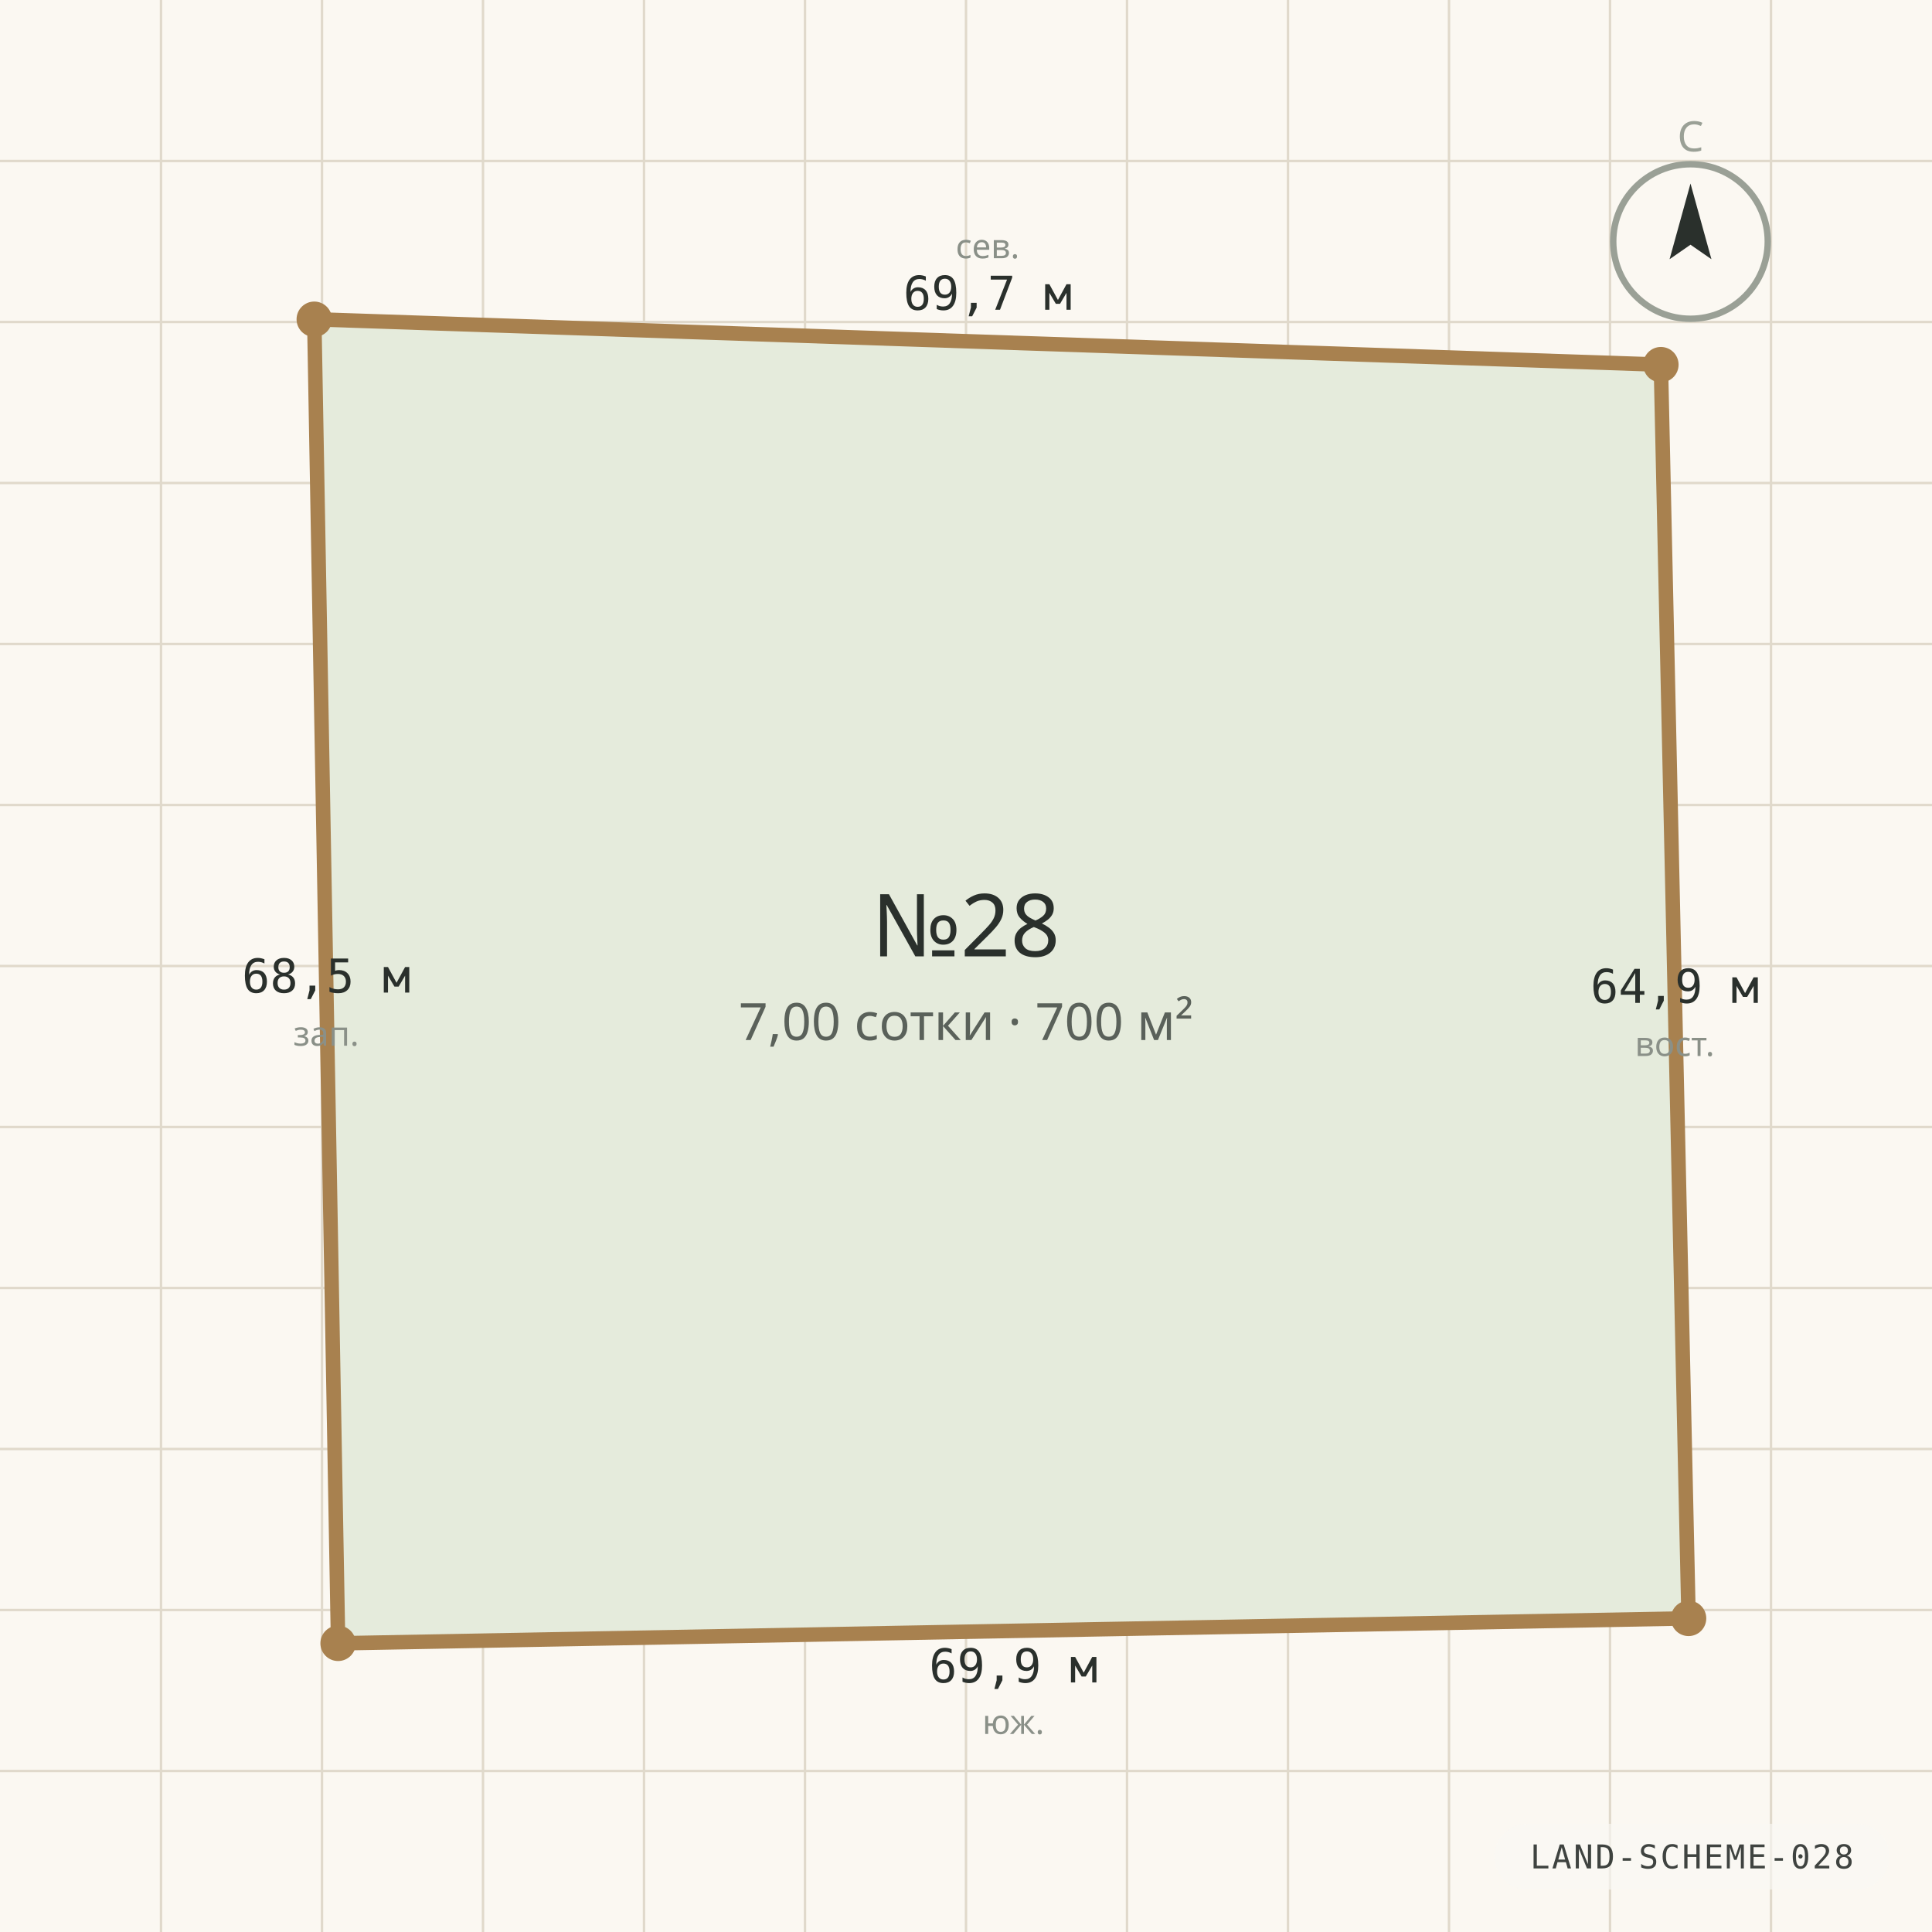
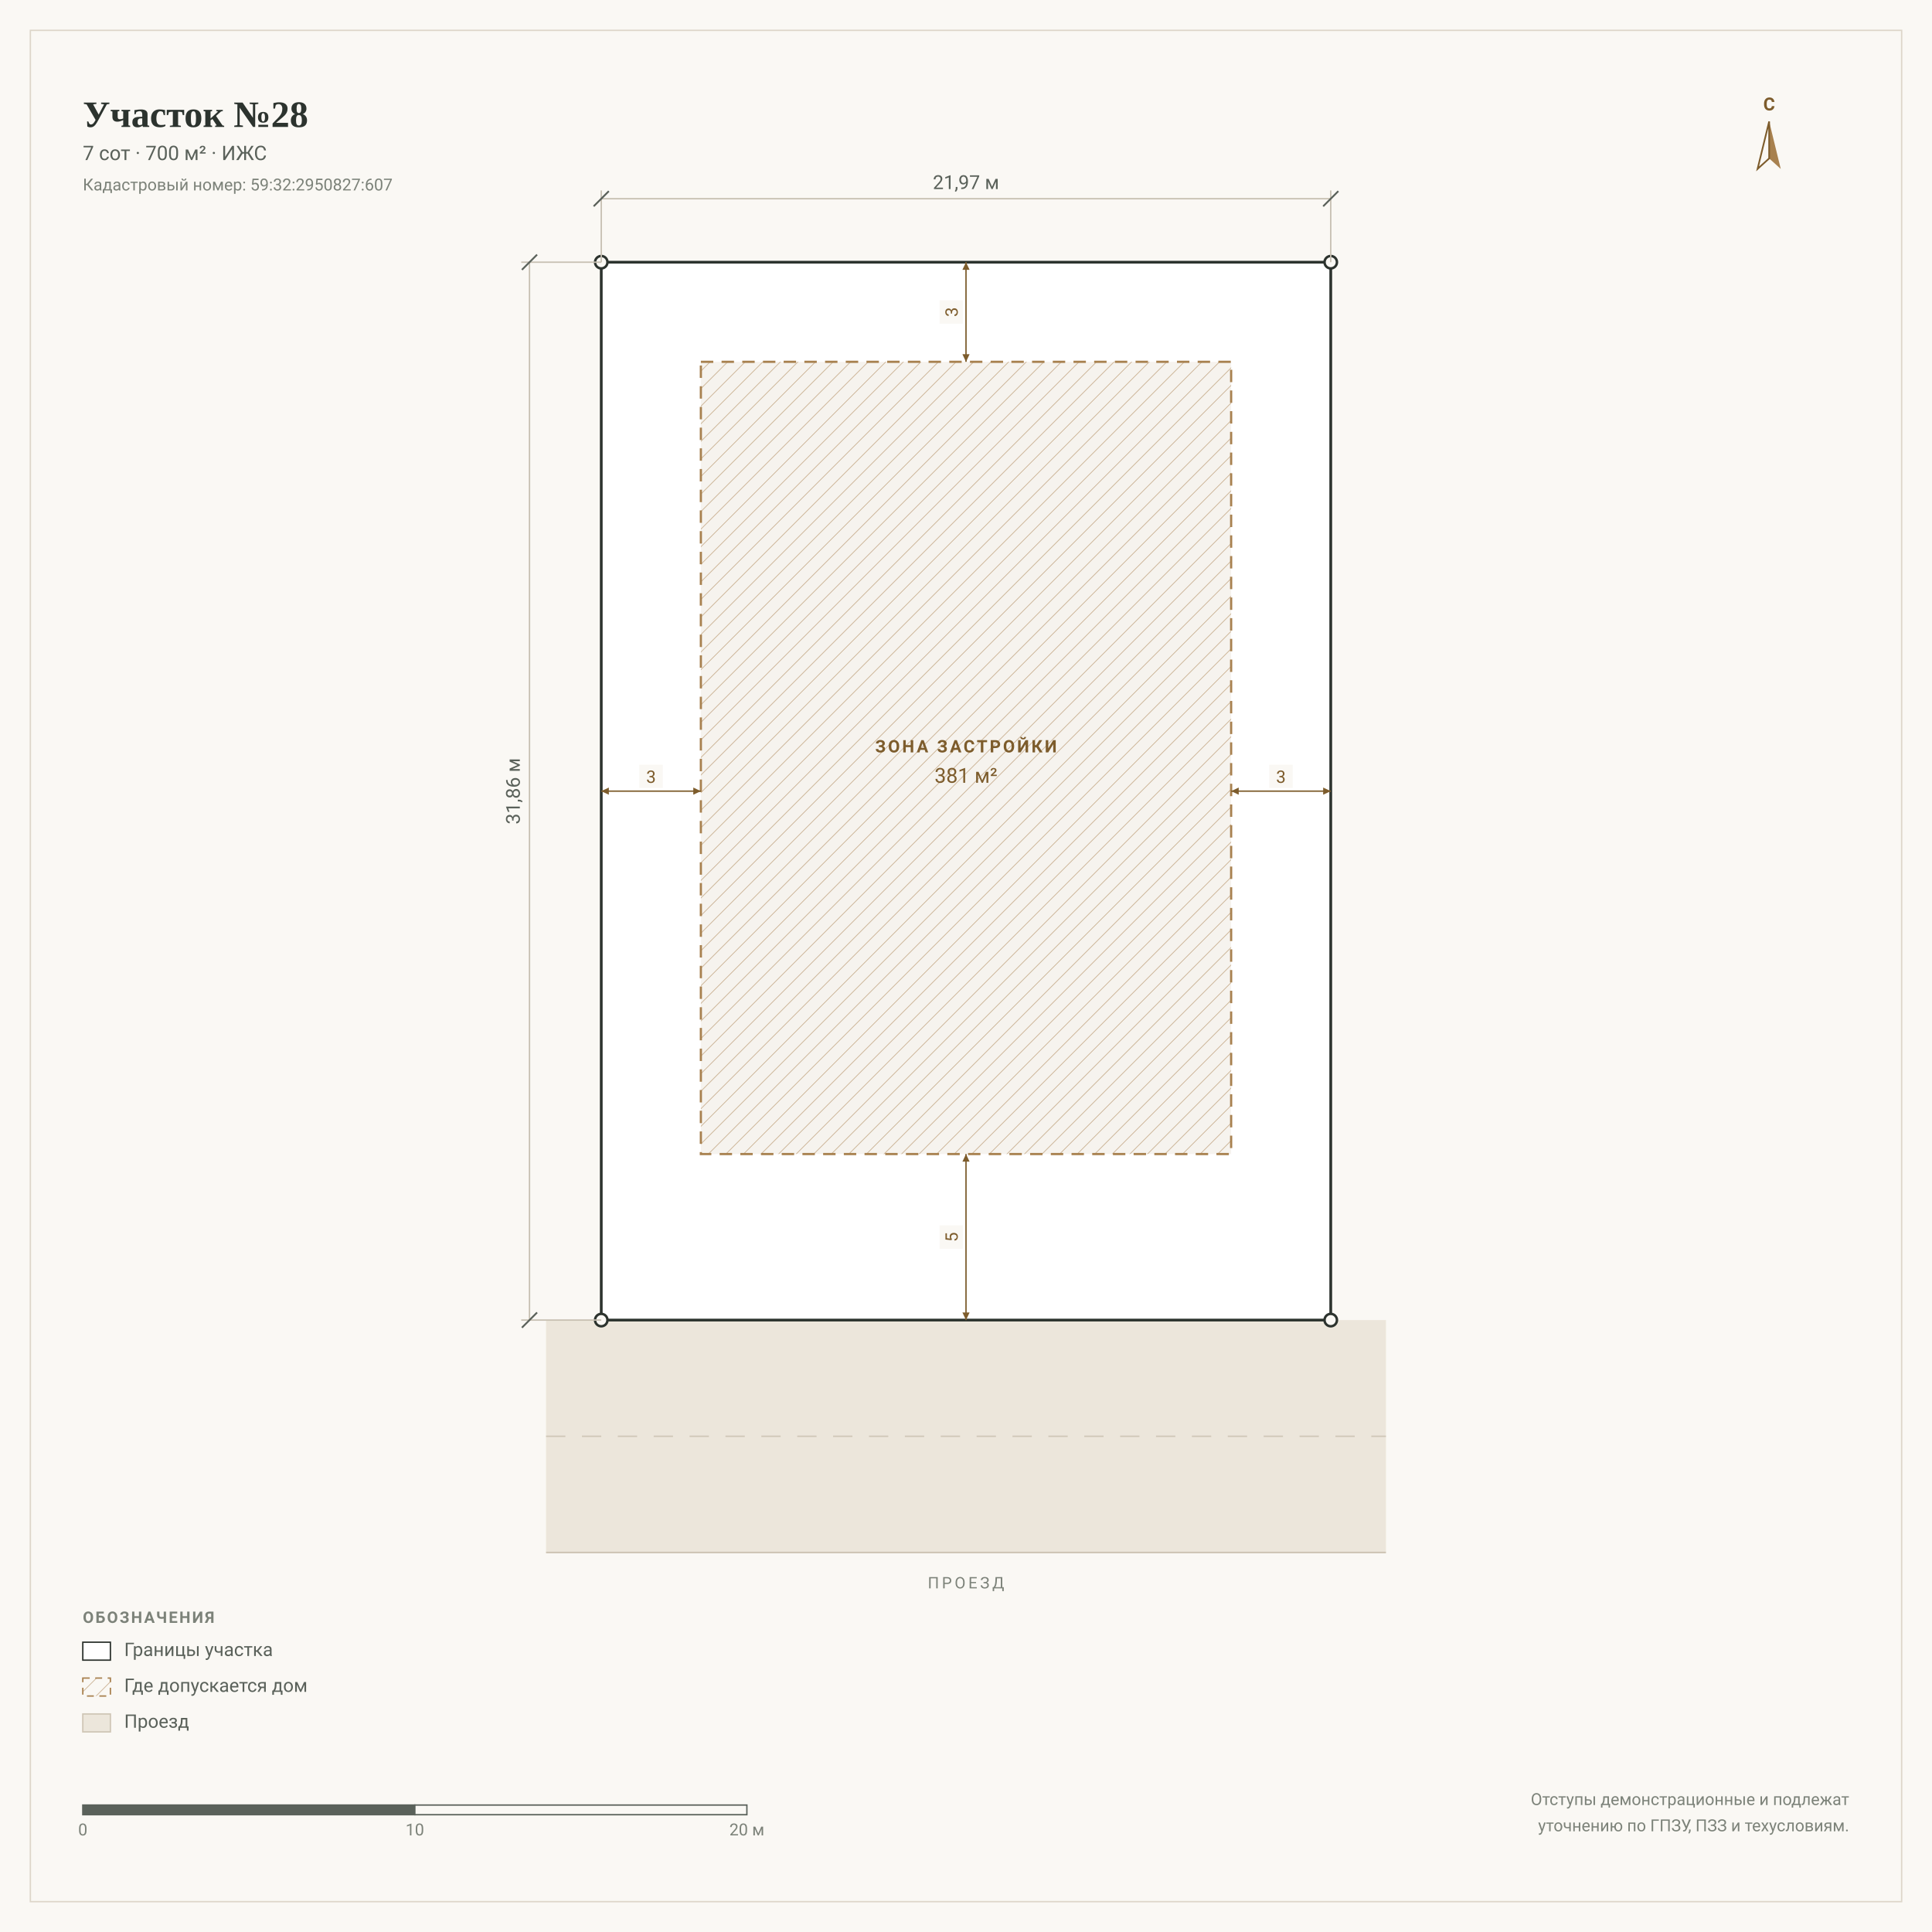
- <svg xmlns="http://www.w3.org/2000/svg" viewBox="0 0 1200 1200" width="1200" height="1200" role="img" aria-label="Схема границ участка №28" preserveAspectRatio="xMidYMid slice">
-   <rect width="1200" height="1200" fill="#FBF8F2" />
-   <g stroke="#E0D9CB" stroke-width="1.5">
-     <line x1="0" y1="100.0" x2="1200" y2="100.0" />
-     <line x1="100.0" y1="0" x2="100.0" y2="1200" />
-     <line x1="0" y1="200.0" x2="1200" y2="200.0" />
-     <line x1="200.0" y1="0" x2="200.0" y2="1200" />
-     <line x1="0" y1="300.0" x2="1200" y2="300.0" />
-     <line x1="300.0" y1="0" x2="300.0" y2="1200" />
-     <line x1="0" y1="400.0" x2="1200" y2="400.0" />
-     <line x1="400.0" y1="0" x2="400.0" y2="1200" />
-     <line x1="0" y1="500.0" x2="1200" y2="500.0" />
-     <line x1="500.0" y1="0" x2="500.0" y2="1200" />
-     <line x1="0" y1="600.0" x2="1200" y2="600.0" />
-     <line x1="600.0" y1="0" x2="600.0" y2="1200" />
-     <line x1="0" y1="700.0" x2="1200" y2="700.0" />
-     <line x1="700.0" y1="0" x2="700.0" y2="1200" />
-     <line x1="0" y1="800.0" x2="1200" y2="800.0" />
-     <line x1="800.0" y1="0" x2="800.0" y2="1200" />
-     <line x1="0" y1="900.0" x2="1200" y2="900.0" />
-     <line x1="900.0" y1="0" x2="900.0" y2="1200" />
-     <line x1="0" y1="1000.0" x2="1200" y2="1000.0" />
-     <line x1="1000.0" y1="0" x2="1000.0" y2="1200" />
-     <line x1="0" y1="1100.0" x2="1200" y2="1100.0" />
-     <line x1="1100.0" y1="0" x2="1100.0" y2="1200" />
+ <svg xmlns="http://www.w3.org/2000/svg" viewBox="0 0 1400 1400" width="1400" height="1400" role="img" aria-label="Схема участка №28: границы, отступы и зона застройки" font-family="'TT Commons Pro',-apple-system,BlinkMacSystemFont,'Segoe UI',Roboto,'Helvetica Neue',Arial,sans-serif">
+   <defs>
+     <pattern id="h-build" patternUnits="userSpaceOnUse" width="9" height="9" patternTransform="rotate(45)">
+       <line x1="0" y1="0" x2="0" y2="9" stroke="#a8814f" stroke-width="1.1" opacity=".5" />
+     </pattern>
+     <pattern id="h-sold" patternUnits="userSpaceOnUse" width="7" height="7" patternTransform="rotate(45)">
+       <line x1="0" y1="0" x2="0" y2="7" stroke="#7c8279" stroke-width="1" opacity=".45" />
+     </pattern>
+     <pattern id="h-forest" patternUnits="userSpaceOnUse" width="14" height="14">
+       <circle cx="4" cy="4" r="1.5" fill="#9fb188" opacity=".55" />
+       <circle cx="11" cy="10" r="1.1" fill="#9fb188" opacity=".4" />
+     </pattern>
+     <pattern id="h-water" patternUnits="userSpaceOnUse" width="26" height="12">
+       <path d="M0 6q6.5 -3 13 0t13 0" fill="none" stroke="#7d939b" stroke-width="1" opacity=".35" />
+     </pattern>
+   </defs>
+   <rect width="1400" height="1400" fill="#faf8f4" />
+   <rect x="395.693" y="956.575" width="608.614" height="168.425" fill="#ece6db" />
+   <line x1="395.693" y1="1125" x2="1004.307" y2="1125" stroke="#cfc6b6" stroke-width="1.2" />
+   <line x1="395.693" y1="1040.787" x2="1004.307" y2="1040.787" stroke="#cfc6b6" stroke-width="1" stroke-dasharray="14 12" />
+   <text x="700" y="1151" font-size="11.5" fill="#7c8279" text-anchor="middle" font-weight="400" letter-spacing="2">ПРОЕЗД</text>
+   <rect x="435.693" y="190" width="528.614" height="766.575" fill="#ffffff" stroke="#2c332e" stroke-width="2" />
+   <rect x="507.875" y="262.182" width="384.25" height="574.089" fill="#a8814f" opacity=".10" />
+   <rect x="507.875" y="262.182" width="384.25" height="574.089" fill="url(#h-build)" />
+   <rect x="507.875" y="262.182" width="384.25" height="574.089" fill="none" stroke="#a8814f" stroke-width="1.6" stroke-dasharray="9 6" />
+   <circle cx="435.693" cy="190" r="4.5" fill="#faf8f4" stroke="#2c332e" stroke-width="1.8" />
+   <circle cx="964.307" cy="190" r="4.5" fill="#faf8f4" stroke="#2c332e" stroke-width="1.8" />
+   <circle cx="435.693" cy="956.575" r="4.5" fill="#faf8f4" stroke="#2c332e" stroke-width="1.8" />
+   <circle cx="964.307" cy="956.575" r="4.5" fill="#faf8f4" stroke="#2c332e" stroke-width="1.8" />
+   <line x1="435.693" y1="190" x2="435.693" y2="138" stroke="#c6bfb1" stroke-width="1" />
+   <line x1="964.307" y1="190" x2="964.307" y2="138" stroke="#c6bfb1" stroke-width="1" />
+   <line x1="435.693" y1="144" x2="964.307" y2="144" stroke="#c6bfb1" stroke-width="1" />
+   <line x1="430.193" y1="149.5" x2="441.193" y2="138.5" stroke="#5a615a" stroke-width="1.3" />
+   <line x1="958.807" y1="149.5" x2="969.807" y2="138.5" stroke="#5a615a" stroke-width="1.3" />
+   <rect x="667.56" y="122.258" width="64.88" height="18.9" fill="#faf8f4" />
+   <text x="700" y="137" font-size="14" fill="#5a615a" text-anchor="middle" font-weight="400">21,97 м</text>
+   <line x1="435.693" y1="190" x2="377.693" y2="190" stroke="#c6bfb1" stroke-width="1" />
+   <line x1="435.693" y1="956.575" x2="377.693" y2="956.575" stroke="#c6bfb1" stroke-width="1" />
+   <line x1="383.693" y1="190" x2="383.693" y2="956.575" stroke="#c6bfb1" stroke-width="1" />
+   <line x1="378.193" y1="195.5" x2="389.193" y2="184.5" stroke="#5a615a" stroke-width="1.3" />
+   <line x1="378.193" y1="962.075" x2="389.193" y2="951.075" stroke="#5a615a" stroke-width="1.3" />
+   <g transform="translate(383.6929,573.2874) rotate(-90)">
+     <rect x="-32.44" y="-21.742" width="64.88" height="18.9" fill="#faf8f4" />
+     <text x="0" y="-7" font-size="14" fill="#5a615a" text-anchor="middle" font-weight="400">31,86 м</text>
  </g>
-   <polygon points="195.2,198.3 1031.6,226.5 1048.8,1005.2 210.0,1020.7" fill="#E5EBDC" stroke="#A8814F" stroke-width="9" stroke-linejoin="round" />
-   <circle cx="195.2" cy="198.3" r="11" fill="#A8814F" />
-   <text x="613.4" y="192.4" text-anchor="middle" font-family="ui-monospace, Consolas, monospace" font-size="29" fill="#2A302C">69,7 м</text>
-   <text x="613.4" y="160.4" text-anchor="middle" font-family="'Segoe UI', system-ui, sans-serif" font-size="21" fill="#8A9088">сев.</text>
-   <circle cx="1031.6" cy="226.5" r="11" fill="#A8814F" />
-   <text x="1040.2" y="622.9" text-anchor="middle" font-family="ui-monospace, Consolas, monospace" font-size="29" fill="#2A302C">64,9 м</text>
-   <text x="1040.2" y="655.9" text-anchor="middle" font-family="'Segoe UI', system-ui, sans-serif" font-size="21" fill="#8A9088">вост.</text>
-   <circle cx="1048.8" cy="1005.2" r="11" fill="#A8814F" />
-   <text x="629.4" y="1045.0" text-anchor="middle" font-family="ui-monospace, Consolas, monospace" font-size="29" fill="#2A302C">69,9 м</text>
-   <text x="629.4" y="1077.0" text-anchor="middle" font-family="'Segoe UI', system-ui, sans-serif" font-size="21" fill="#8A9088">юж.</text>
-   <circle cx="210.0" cy="1020.7" r="11" fill="#A8814F" />
-   <text x="202.6" y="616.5" text-anchor="middle" font-family="ui-monospace, Consolas, monospace" font-size="29" fill="#2A302C">68,5 м</text>
-   <text x="202.6" y="649.5" text-anchor="middle" font-family="'Segoe UI', system-ui, sans-serif" font-size="21" fill="#8A9088">зап.</text>
-   <text x="600" y="594" text-anchor="middle" font-family="'Segoe UI', system-ui, sans-serif" font-size="54" fill="#2A302C">№28</text>
-   <text x="600" y="646" text-anchor="middle" font-family="'Segoe UI', system-ui, sans-serif" font-size="32" fill="#5A615A">7,00 сотки · 700 м²</text>
-   <g transform="translate(1050 150)">
-     <circle r="48" fill="none" stroke="#9AA096" stroke-width="4" />
-     <path d="M 0 -36 L 13 11 L 0 2 L -13 11 Z" fill="#2A302C" />
-     <text y="-56" text-anchor="middle" font-family="'Segoe UI', system-ui, sans-serif" font-size="26" fill="#9AA096">С</text>
+   <line x1="435.693" y1="573.287" x2="507.875" y2="573.287" stroke="#7d5c2c" stroke-width="1" />
+   <path d="M435.693 573.287 l5.5 -2.6 l0 5.2 Z" fill="#7d5c2c" />
+   <path d="M507.875 573.287 l-5.5 -2.6 l0 5.2 Z" fill="#7d5c2c" />
+   <rect x="463.284" y="554.125" width="17" height="16.875" fill="#faf8f4" />
+   <text x="471.784" y="567.287" font-size="12.5" fill="#7d5c2c" text-anchor="middle" font-weight="400">3</text>
+   <line x1="892.125" y1="573.287" x2="964.307" y2="573.287" stroke="#7d5c2c" stroke-width="1" />
+   <path d="M892.125 573.287 l5.5 -2.6 l0 5.2 Z" fill="#7d5c2c" />
+   <path d="M964.307 573.287 l-5.5 -2.6 l0 5.2 Z" fill="#7d5c2c" />
+   <rect x="919.716" y="554.125" width="17" height="16.875" fill="#faf8f4" />
+   <text x="928.216" y="567.287" font-size="12.5" fill="#7d5c2c" text-anchor="middle" font-weight="400">3</text>
+   <line x1="700" y1="190" x2="700" y2="262.182" stroke="#7d5c2c" stroke-width="1" />
+   <path d="M700 190 l-2.6 5.5 l5.2 0 Z" fill="#7d5c2c" />
+   <path d="M700 262.182 l-2.6 -5.5 l5.2 0 Z" fill="#7d5c2c" />
+   <g transform="translate(700,226.0911) rotate(-90)">
+     <rect x="-8.5" y="-19.163" width="17" height="16.875" fill="#faf8f4" />
+     <text x="0" y="-6" font-size="12.5" fill="#7d5c2c" text-anchor="middle" font-weight="400">3</text>
  </g>
-   <g font-family="ui-monospace, 'Cascadia Mono', Consolas, monospace" opacity="0.9">
-     <rect x="928.2" y="1132.8" width="245.4" height="40.8" rx="20.4" fill="rgba(250,248,244,0.72)" />
-     <text x="1050.9" y="1160.5" text-anchor="middle" fill="#2A302C" font-size="20.4" letter-spacing="1.2">LAND-SCHEME-028</text>
+   <line x1="700" y1="836.271" x2="700" y2="956.575" stroke="#7d5c2c" stroke-width="1" />
+   <path d="M700 836.271 l-2.6 5.5 l5.2 0 Z" fill="#7d5c2c" />
+   <path d="M700 956.575 l-2.6 -5.5 l5.2 0 Z" fill="#7d5c2c" />
+   <g transform="translate(700,896.4231) rotate(-90)">
+     <rect x="-8.5" y="-19.163" width="17" height="16.875" fill="#faf8f4" />
+     <text x="0" y="-6" font-size="12.5" fill="#7d5c2c" text-anchor="middle" font-weight="400">5</text>
  </g>
+   <text x="700" y="545.227" font-size="12.5" fill="#7d5c2c" text-anchor="middle" font-weight="700" letter-spacing="1.6">ЗОНА ЗАСТРОЙКИ</text>
+   <text x="700" y="567.227" font-size="15" fill="#7d5c2c" text-anchor="middle" font-weight="400">381 м²</text>
+   <rect x="22" y="22" width="1356" height="1356" fill="none" stroke="#ddd6c9" stroke-width="1" />
+   <text x="60" y="92" font-size="27" fill="#2c332e" text-anchor="start" font-weight="600" font-family="'TT Ramillas','Playfair Display',Georgia,'Times New Roman',serif">Участок №28</text>
+   <text x="60" y="116" font-size="14.5" fill="#5a615a" text-anchor="start" font-weight="400">7 сот · 700 м² · ИЖС</text>
+   <text x="60" y="138" font-size="12" fill="#7c8279" text-anchor="start" font-weight="400">Кадастровый номер: 59:32:2950827:607</text>
+   <g transform="translate(1282,108)">
+     <path d="M0 -20 L8.4 14.4 L0 6.8 Z" fill="#a8814f" />
+     <path d="M0 -20 L-8.4 14.4 L0 6.8 Z" fill="none" stroke="#7d5c2c" stroke-width="1.2" />
+     <text x="0" y="-28" font-size="13" fill="#7d5c2c" text-anchor="middle" font-weight="700" letter-spacing="0.5">С</text>
+   </g>
+   <text x="60" y="1176" font-size="11.5" fill="#7c8279" text-anchor="start" font-weight="600" letter-spacing="1.2">ОБОЗНАЧЕНИЯ</text>
+   <rect x="60" y="1190" width="20" height="13" fill="#ffffff" stroke="#2c332e" stroke-width="1" />
+   <text x="90" y="1200" font-size="13.5" fill="#5a615a" text-anchor="start" font-weight="400">Границы участка</text>
+   <rect x="60" y="1216" width="20" height="13" fill="none" stroke="#a8814f" stroke-width="1" stroke-dasharray="5 4" />
+   <rect x="60" y="1216" width="20" height="13" fill="url(#h-build)" />
+   <text x="90" y="1226" font-size="13.5" fill="#5a615a" text-anchor="start" font-weight="400">Где допускается дом</text>
+   <rect x="60" y="1242" width="20" height="13" fill="#ece6db" stroke="#cfc6b6" stroke-width="1" />
+   <text x="90" y="1252" font-size="13.5" fill="#5a615a" text-anchor="start" font-weight="400">Проезд</text>
+   <rect x="60" y="1308" width="240.607" height="7" fill="#5a615a" stroke="#5a615a" stroke-width="1" />
+   <rect x="300.607" y="1308" width="240.607" height="7" fill="#faf8f4" stroke="#5a615a" stroke-width="1" />
+   <text x="60" y="1330" font-size="12" fill="#7c8279" text-anchor="middle" font-weight="400">0</text>
+   <text x="300.607" y="1330" font-size="12" fill="#7c8279" text-anchor="middle" font-weight="400">10</text>
+   <text x="541.215" y="1330" font-size="12" fill="#7c8279" text-anchor="middle" font-weight="400">20 м</text>
+   <text x="1340" y="1308" font-size="12" fill="#7c8279" text-anchor="end" font-weight="400">Отступы демонстрационные и подлежат</text>
+   <text x="1340" y="1327" font-size="12" fill="#7c8279" text-anchor="end" font-weight="400">уточнению по ГПЗУ, ПЗЗ и техусловиям.</text>
</svg>
